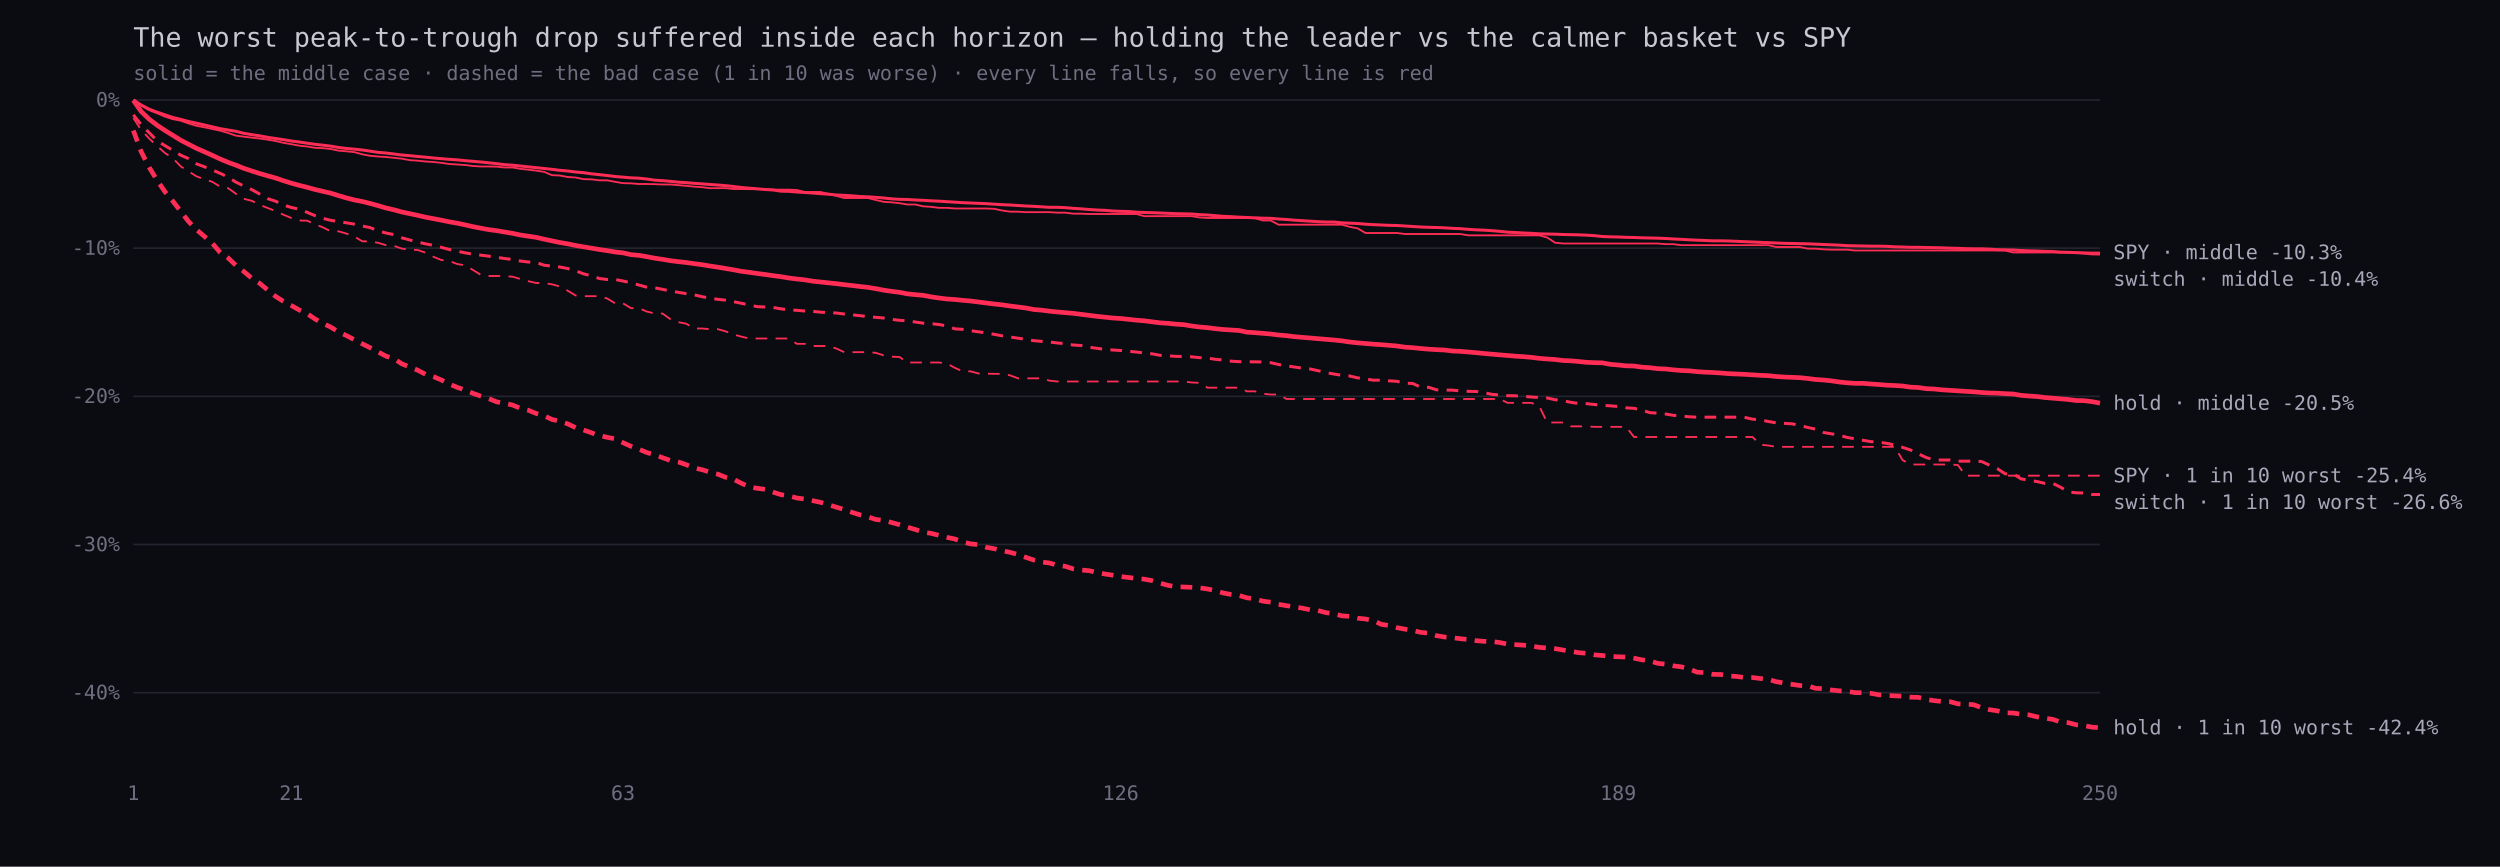
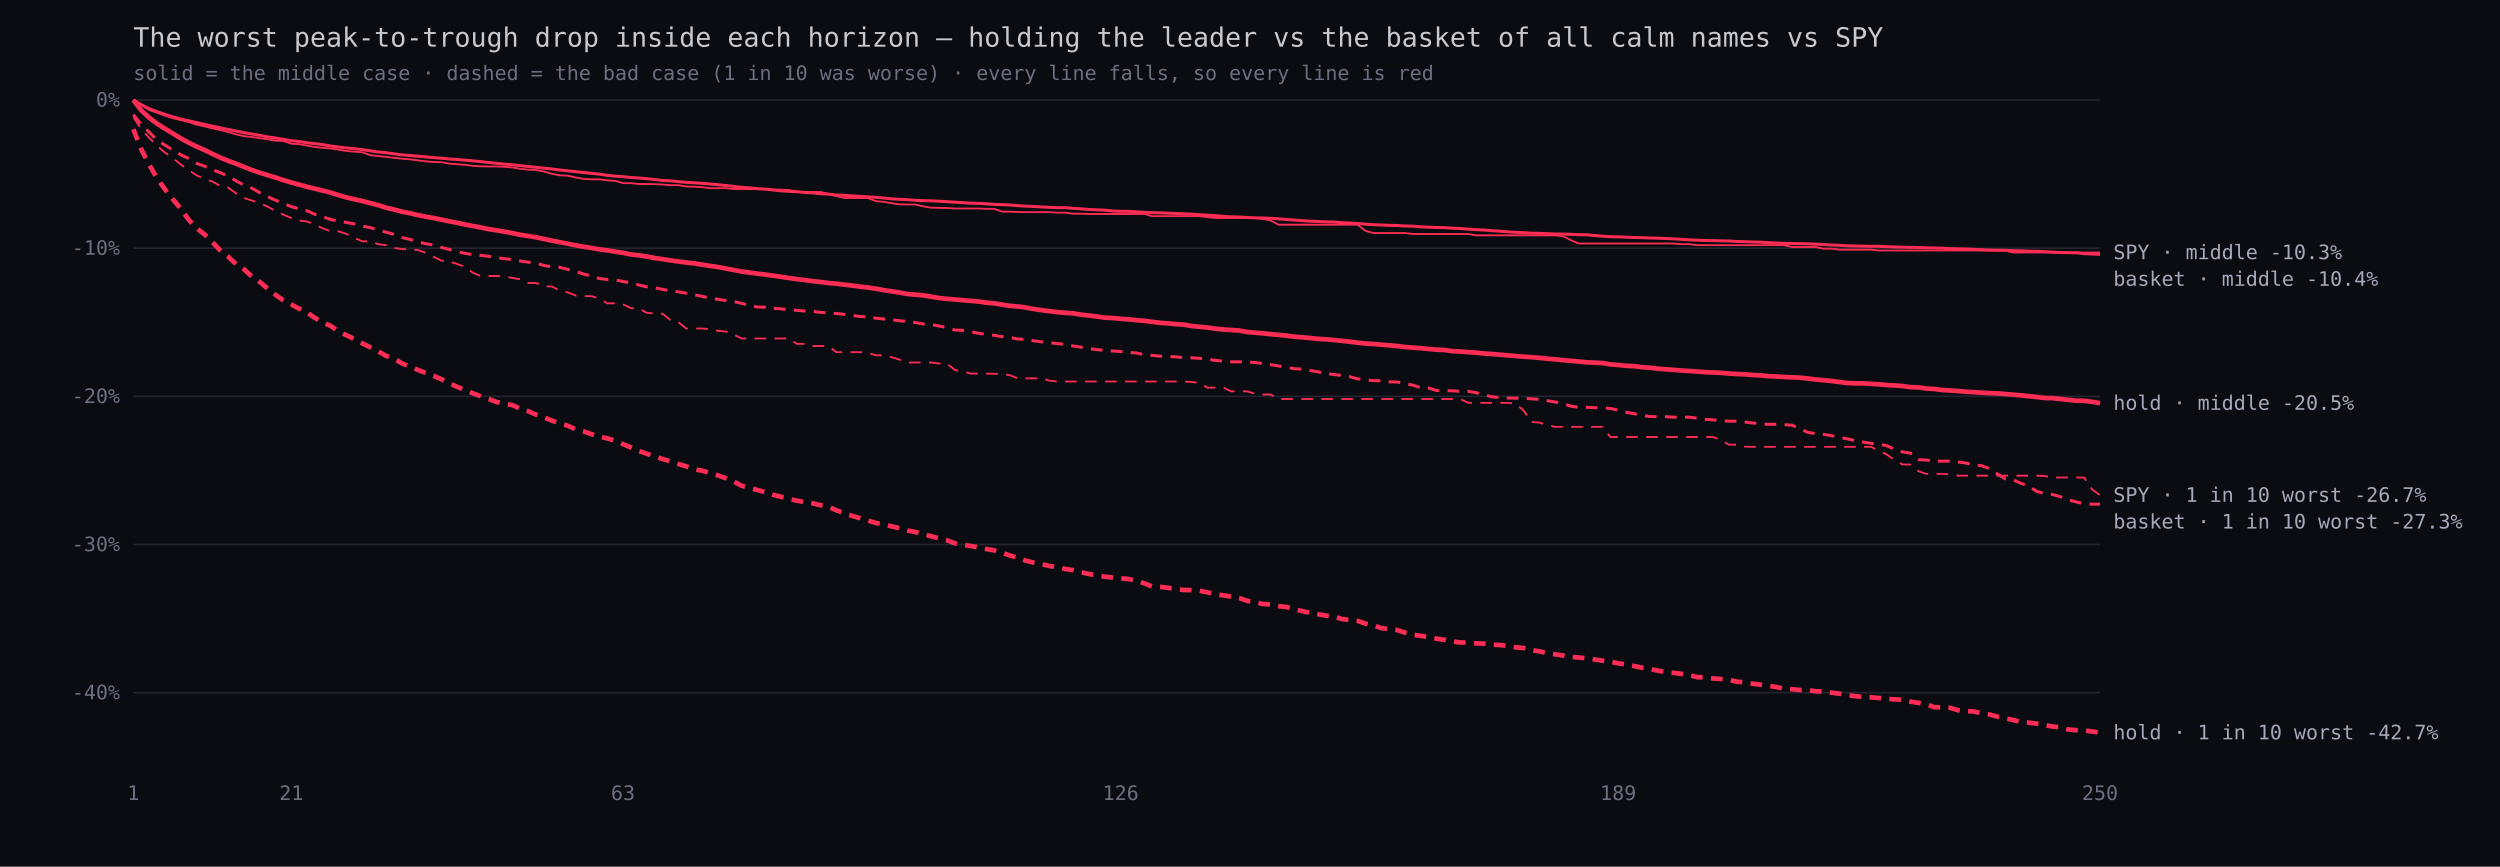
<svg xmlns="http://www.w3.org/2000/svg" viewBox="0 0 1500 520" width="1500" height="520" font-family="ui-monospace,Menlo,Consolas,monospace">
  <rect width="1500" height="520" fill="#0B0B12" />
-   <text x="80.0" y="28.0" fill="#C8C8D2" font-size="16" text-anchor="start">The worst peak-to-trough drop suffered inside each horizon — holding the leader vs the calmer basket vs SPY</text>
+   <text x="80.0" y="28.0" fill="#C8C8D2" font-size="16" text-anchor="start">The worst peak-to-trough drop inside each horizon — holding the leader vs the basket of all calm names vs SPY</text>
  <text x="80.0" y="48.0" fill="#6E6E80" font-size="12" text-anchor="start">solid = the middle case · dashed = the bad case (1 in 10 was worse) · every line falls, so every line is red</text>
  <line x1="80.0" y1="60.0" x2="1260.0" y2="60.0" stroke="#24242E" stroke-width="1" />
  <text x="72.0" y="64.0" fill="#6E6E80" font-size="12" text-anchor="end">0%</text>
  <line x1="80.0" y1="148.9" x2="1260.0" y2="148.9" stroke="#24242E" stroke-width="1" />
  <text x="72.0" y="152.9" fill="#6E6E80" font-size="12" text-anchor="end">-10%</text>
  <line x1="80.0" y1="237.8" x2="1260.0" y2="237.8" stroke="#24242E" stroke-width="1" />
  <text x="72.0" y="241.8" fill="#6E6E80" font-size="12" text-anchor="end">-20%</text>
  <line x1="80.0" y1="326.7" x2="1260.0" y2="326.7" stroke="#24242E" stroke-width="1" />
  <text x="72.0" y="330.7" fill="#6E6E80" font-size="12" text-anchor="end">-30%</text>
  <line x1="80.0" y1="415.6" x2="1260.0" y2="415.6" stroke="#24242E" stroke-width="1" />
  <text x="72.0" y="419.6" fill="#6E6E80" font-size="12" text-anchor="end">-40%</text>
  <text x="80.0" y="480.0" fill="#6E6E80" font-size="12" text-anchor="middle">1</text>
  <text x="174.8" y="480.0" fill="#6E6E80" font-size="12" text-anchor="middle">21</text>
  <text x="373.8" y="480.0" fill="#6E6E80" font-size="12" text-anchor="middle">63</text>
  <text x="672.4" y="480.0" fill="#6E6E80" font-size="12" text-anchor="middle">126</text>
  <text x="970.9" y="480.0" fill="#6E6E80" font-size="12" text-anchor="middle">189</text>
  <text x="1260.0" y="480.0" fill="#6E6E80" font-size="12" text-anchor="middle">250</text>
-   <polyline points="80.0,60.2 84.7,66.9 89.5,71.5 94.2,75.1 99.0,78.3 103.7,81.2 108.4,84.1 113.2,86.6 117.9,89.0 122.7,91.1 127.4,93.2 132.1,95.4 136.9,97.4 141.6,99.1 146.3,101.0 151.1,102.6 155.8,104.1 160.6,105.5 165.3,106.8 170.0,108.4 174.8,109.9 179.5,111.2 184.3,112.4 189.0,113.7 193.7,114.8 198.5,115.9 203.2,117.4 208.0,118.8 212.7,120.0 217.4,120.9 222.2,122.1 226.9,123.4 231.6,124.8 236.4,125.9 241.1,127.2 245.9,128.2 250.6,129.2 255.3,130.3 260.1,131.2 264.8,132.1 269.6,133.1 274.3,133.9 279.0,134.9 283.8,136.0 288.5,136.9 293.3,137.8 298.0,138.4 302.7,139.2 307.5,140.0 312.2,141.0 316.9,141.7 321.7,142.4 326.4,143.5 331.2,144.5 335.9,145.5 340.6,146.3 345.4,147.3 350.1,148.1 354.9,148.9 359.6,149.7 364.3,150.4 369.1,151.2 373.8,151.7 378.6,152.8 383.3,153.2 388.0,154.0 392.8,154.9 397.5,155.6 402.2,156.4 407.0,157.0 411.7,157.5 416.5,158.2 421.2,158.8 425.9,159.6 430.7,160.3 435.4,161.1 440.2,161.9 444.9,162.8 449.6,163.4 454.4,164.1 459.1,164.7 463.9,165.4 468.6,166.0 473.3,166.8 478.1,167.4 482.8,167.9 487.6,168.7 492.3,169.2 497.0,169.7 501.8,170.2 506.5,170.8 511.2,171.3 516.0,171.9 520.7,172.4 525.5,173.2 530.2,174.1 534.9,174.8 539.7,175.4 544.4,176.3 549.2,176.8 553.9,177.2 558.6,178.1 563.4,178.8 568.1,179.4 572.9,179.7 577.6,180.2 582.3,180.6 587.1,181.2 591.8,181.8 596.5,182.4 601.3,182.9 606.0,183.6 610.8,184.2 615.5,184.8 620.2,185.7 625.0,186.1 629.7,186.7 634.5,187.2 639.2,187.6 643.9,188.0 648.7,188.6 653.4,189.2 658.2,189.8 662.9,190.3 667.6,190.8 672.4,191.1 677.1,191.6 681.8,192.1 686.6,192.5 691.3,193.1 696.1,193.7 700.8,194.0 705.5,194.5 710.3,194.8 715.0,195.6 719.8,196.2 724.5,196.6 729.2,197.2 734.0,197.7 738.7,198.0 743.5,198.3 748.2,199.3 752.9,199.6 757.7,200.0 762.4,200.4 767.1,201.0 771.9,201.4 776.6,202.0 781.4,202.4 786.1,202.8 790.8,203.2 795.6,203.6 800.3,204.0 805.1,204.5 809.8,205.2 814.5,205.7 819.3,206.1 824.0,206.5 828.8,206.8 833.5,207.2 838.2,207.6 843.0,208.3 847.7,208.6 852.4,209.1 857.2,209.5 861.9,209.8 866.7,210.0 871.4,210.6 876.1,210.8 880.9,211.2 885.6,211.6 890.4,212.1 895.1,212.5 899.8,212.9 904.6,213.3 909.3,213.7 914.1,214.0 918.8,214.4 923.5,215.0 928.3,215.4 933.0,215.7 937.8,216.3 942.5,216.5 947.2,216.9 952.0,217.4 956.7,217.6 961.4,217.7 966.2,218.6 970.9,219.0 975.7,219.5 980.4,219.6 985.1,220.3 989.9,220.6 994.6,221.2 999.4,221.4 1004.1,221.9 1008.8,222.3 1013.6,222.5 1018.3,223.0 1023.1,223.3 1027.8,223.5 1032.5,223.8 1037.3,224.2 1042.0,224.4 1046.7,224.6 1051.5,224.9 1056.2,225.2 1061.0,225.4 1065.7,225.9 1070.4,226.2 1075.2,226.4 1079.9,226.6 1084.7,227.1 1089.4,227.7 1094.1,228.0 1098.9,228.5 1103.6,229.2 1108.4,229.7 1113.1,230.0 1117.8,230.0 1122.6,230.4 1127.3,230.7 1132.0,231.1 1136.8,231.3 1141.5,231.6 1146.3,232.3 1151.0,232.5 1155.7,233.2 1160.5,233.4 1165.2,233.9 1170.0,234.2 1174.7,234.5 1179.4,234.8 1184.2,235.1 1188.9,235.5 1193.7,235.8 1198.4,235.9 1203.1,236.2 1207.9,236.4 1212.6,237.2 1217.3,237.6 1222.1,237.9 1226.8,238.5 1231.6,238.9 1236.3,239.3 1241.0,239.7 1245.8,240.3 1250.5,240.4 1255.3,241.0 1260.0,241.9" fill="none" stroke="#FF2D55" stroke-width="2.8" stroke-linejoin="round" />
-   <polyline points="80.0,60.0 84.7,63.0 89.5,65.5 94.2,67.3 99.0,68.9 103.7,70.5 108.4,71.6 113.2,72.9 117.9,73.9 122.7,75.0 127.4,76.1 132.1,77.2 136.9,78.0 141.6,78.8 146.3,80.0 151.1,80.8 155.8,81.5 160.6,82.4 165.3,83.1 170.0,83.8 174.8,84.6 179.5,85.2 184.3,85.9 189.0,86.6 193.7,87.1 198.5,87.7 203.2,88.5 208.0,89.1 212.7,89.5 217.4,90.0 222.2,90.7 226.9,91.4 231.6,91.8 236.4,92.4 241.1,93.0 245.9,93.4 250.6,93.9 255.3,94.3 260.1,94.8 264.8,95.2 269.6,95.6 274.3,95.9 279.0,96.4 283.8,96.8 288.5,97.2 293.3,97.7 298.0,98.2 302.7,98.8 307.5,99.1 312.2,99.6 316.9,100.1 321.7,100.6 326.4,101.1 331.2,101.6 335.9,102.2 340.6,102.6 345.4,103.2 350.1,103.6 354.9,104.3 359.6,104.8 364.3,105.3 369.1,105.9 373.8,106.3 378.6,106.7 383.3,106.9 388.0,107.4 392.8,108.1 397.5,108.4 402.2,108.8 407.0,109.3 411.7,109.6 416.5,110.0 421.2,110.3 425.9,110.7 430.7,111.0 435.4,111.4 440.2,111.9 444.9,112.5 449.6,112.9 454.4,113.3 459.1,113.7 463.9,114.0 468.6,114.7 473.3,114.8 478.1,115.2 482.8,115.5 487.6,115.8 492.3,116.2 497.0,116.5 501.8,117.0 506.5,117.2 511.2,117.5 516.0,117.9 520.7,118.1 525.5,118.4 530.2,118.8 534.9,119.3 539.7,119.6 544.4,119.7 549.2,120.0 553.9,120.2 558.6,120.5 563.4,120.7 568.1,121.0 572.9,121.3 577.6,121.6 582.3,121.8 587.1,122.0 591.8,122.2 596.5,122.5 601.3,122.8 606.0,123.0 610.8,123.3 615.5,123.6 620.2,123.8 625.0,124.1 629.7,124.4 634.5,124.4 639.2,124.6 643.9,125.0 648.7,125.3 653.4,125.7 658.2,126.0 662.9,126.2 667.6,126.6 672.4,126.8 677.1,126.9 681.8,127.3 686.6,127.5 691.3,127.6 696.1,127.8 700.8,128.0 705.5,128.2 710.3,128.3 715.0,128.4 719.8,128.8 724.5,129.0 729.2,129.4 734.0,129.8 738.7,130.0 743.5,130.3 748.2,130.5 752.9,130.7 757.7,130.9 762.4,131.0 767.1,131.4 771.9,131.7 776.6,132.1 781.4,132.4 786.1,132.7 790.8,133.0 795.6,133.2 800.3,133.2 805.1,133.7 809.8,133.9 814.5,134.1 819.3,134.5 824.0,134.8 828.8,135.0 833.5,135.2 838.2,135.3 843.0,135.6 847.7,135.9 852.4,136.2 857.2,136.4 861.9,136.5 866.7,136.7 871.4,137.0 876.1,137.2 880.9,137.6 885.6,137.9 890.4,138.1 895.1,138.4 899.8,138.8 904.6,139.3 909.3,139.5 914.1,139.8 918.8,140.0 923.5,140.3 928.3,140.4 933.0,140.5 937.8,140.7 942.5,140.8 947.2,140.9 952.0,141.1 956.7,141.4 961.4,141.9 966.2,142.1 970.9,142.2 975.7,142.4 980.4,142.5 985.1,142.7 989.9,142.8 994.6,142.9 999.4,143.1 1004.1,143.4 1008.8,143.6 1013.6,143.9 1018.3,144.1 1023.1,144.3 1027.8,144.5 1032.5,144.5 1037.3,144.6 1042.0,144.8 1046.7,145.0 1051.5,145.2 1056.2,145.4 1061.0,145.6 1065.7,145.8 1070.4,146.0 1075.2,146.1 1079.9,146.2 1084.7,146.3 1089.4,146.5 1094.1,146.7 1098.9,146.9 1103.6,147.1 1108.4,147.4 1113.1,147.5 1117.8,147.6 1122.6,147.7 1127.3,147.7 1132.0,147.8 1136.8,148.1 1141.5,148.2 1146.3,148.4 1151.0,148.4 1155.7,148.5 1160.5,148.6 1165.2,148.7 1170.0,148.9 1174.7,149.0 1179.4,149.2 1184.2,149.3 1188.9,149.3 1193.7,149.5 1198.4,149.8 1203.1,149.9 1207.9,150.0 1212.6,150.3 1217.3,150.5 1222.1,150.6 1226.8,150.8 1231.6,150.9 1236.3,151.3 1241.0,151.4 1245.8,151.6 1250.5,151.9 1255.3,152.3 1260.0,152.4" fill="none" stroke="#FF2D55" stroke-width="1.8" stroke-linejoin="round" />
-   <polyline points="80.0,60.0 84.7,63.3 89.5,66.1 94.2,67.9 99.0,70.0 103.7,71.5 108.4,72.4 113.2,74.1 117.9,75.5 122.7,76.4 127.4,77.4 132.1,78.4 136.9,79.8 141.6,81.4 146.3,82.0 151.1,82.6 155.8,83.1 160.6,83.8 165.3,84.6 170.0,85.7 174.8,86.5 179.5,87.4 184.3,87.9 189.0,88.7 193.7,88.9 198.5,89.4 203.2,90.4 208.0,90.8 212.7,91.3 217.4,92.6 222.2,93.5 226.9,93.9 231.6,94.2 236.4,94.7 241.1,95.2 245.9,96.1 250.6,96.4 255.3,96.9 260.1,97.2 264.8,97.7 269.6,98.4 274.3,98.7 279.0,99.0 283.8,99.6 288.5,99.9 293.3,99.9 298.0,100.0 302.7,100.5 307.5,100.5 312.2,101.3 316.9,101.8 321.7,102.4 326.4,103.1 331.2,105.1 335.9,105.3 340.6,106.2 345.4,106.5 350.1,107.5 354.9,107.6 359.6,108.2 364.3,108.2 369.1,109.1 373.8,109.9 378.6,110.0 383.3,110.4 388.0,110.4 392.8,110.5 397.5,110.7 402.2,110.7 407.0,111.1 411.7,111.5 416.5,112.0 421.2,112.3 425.9,112.9 430.7,112.9 435.4,112.9 440.2,113.4 444.9,113.4 449.6,113.5 454.4,113.5 459.1,113.5 463.9,113.8 468.6,113.8 473.3,113.8 478.1,114.0 482.8,115.2 487.6,115.2 492.3,115.2 497.0,116.3 501.8,117.5 506.5,118.8 511.2,118.8 516.0,118.8 520.7,118.8 525.5,120.0 530.2,121.1 534.9,121.4 539.7,121.9 544.4,122.7 549.2,122.7 553.9,123.8 558.6,124.1 563.4,124.7 568.1,124.7 572.9,125.1 577.6,125.1 582.3,125.1 587.1,125.1 591.8,125.1 596.5,125.3 601.3,126.3 606.0,127.0 610.8,127.0 615.5,127.3 620.2,127.3 625.0,127.3 629.7,127.3 634.5,127.6 639.2,127.6 643.9,128.2 648.7,128.2 653.4,128.4 658.2,128.4 662.9,128.4 667.6,128.4 672.4,128.4 677.1,128.4 681.8,128.4 686.6,129.7 691.3,129.7 696.1,129.7 700.8,129.7 705.5,129.7 710.3,129.7 715.0,129.7 719.8,130.5 724.5,130.8 729.2,130.8 734.0,130.8 738.7,130.8 743.5,130.8 748.2,130.8 752.9,130.8 757.7,132.3 762.4,132.3 767.1,134.8 771.9,134.8 776.6,134.8 781.4,134.8 786.1,134.8 790.8,134.8 795.6,134.8 800.3,134.8 805.1,134.8 809.8,136.1 814.5,137.0 819.3,139.8 824.0,139.8 828.8,139.8 833.5,139.8 838.2,139.8 843.0,140.4 847.7,140.4 852.4,140.4 857.2,140.4 861.9,140.4 866.7,140.4 871.4,140.4 876.1,140.4 880.9,141.2 885.6,141.2 890.4,141.2 895.1,141.2 899.8,141.2 904.6,141.2 909.3,141.2 914.1,141.2 918.8,141.2 923.5,141.2 928.3,142.5 933.0,145.6 937.8,146.1 942.5,146.1 947.2,146.1 952.0,146.1 956.7,146.1 961.4,146.1 966.2,146.1 970.9,146.1 975.7,146.1 980.4,146.1 985.1,146.1 989.9,146.1 994.6,146.1 999.4,146.5 1004.1,146.5 1008.8,147.1 1013.6,147.1 1018.3,147.1 1023.1,147.1 1027.8,147.1 1032.5,147.1 1037.3,147.1 1042.0,147.1 1046.7,147.1 1051.5,147.1 1056.2,147.1 1061.0,147.1 1065.7,148.2 1070.4,148.2 1075.2,148.2 1079.9,148.2 1084.7,149.2 1089.4,149.2 1094.1,149.6 1098.9,149.8 1103.6,149.8 1108.4,149.8 1113.1,150.3 1117.8,150.3 1122.6,150.3 1127.3,150.3 1132.0,150.3 1136.8,150.3 1141.5,150.3 1146.3,150.3 1151.0,150.3 1155.7,150.3 1160.5,150.3 1165.2,150.3 1170.0,150.3 1174.7,150.3 1179.4,150.3 1184.2,150.3 1188.9,150.3 1193.7,150.3 1198.4,150.3 1203.1,150.3 1207.9,151.5 1212.6,151.5 1217.3,151.5 1222.1,151.5 1226.8,151.5 1231.6,151.5 1236.3,151.5 1241.0,151.5 1245.8,151.5 1250.5,151.5 1255.3,151.5 1260.0,151.5" fill="none" stroke="#FF2D55" stroke-width="1.1" stroke-linejoin="round" />
-   <polyline points="80.0,78.3 84.7,91.0 89.5,100.4 94.2,108.1 99.0,115.1 103.7,120.7 108.4,126.8 113.2,133.0 117.9,137.8 122.7,141.9 127.4,146.0 132.1,151.5 136.9,154.8 141.6,159.3 146.3,162.9 151.1,167.0 155.8,170.0 160.6,174.0 165.3,177.8 170.0,180.8 174.8,183.3 179.5,186.0 184.3,188.2 189.0,191.4 193.7,194.0 198.5,196.3 203.2,199.2 208.0,201.4 212.7,203.9 217.4,206.3 222.2,208.7 226.9,211.2 231.6,213.7 236.4,215.2 241.1,218.3 245.9,220.3 250.6,222.1 255.3,224.6 260.1,226.0 264.8,228.0 269.6,230.4 274.3,232.4 279.0,234.0 283.8,236.0 288.5,237.7 293.3,239.2 298.0,241.1 302.7,242.0 307.5,243.0 312.2,245.0 316.9,246.1 321.7,248.1 326.4,249.4 331.2,251.7 335.9,252.7 340.6,254.3 345.4,256.6 350.1,258.0 354.9,259.7 359.6,261.3 364.3,262.4 369.1,263.3 373.8,265.6 378.6,267.8 383.3,269.5 388.0,271.5 392.8,272.9 397.5,274.6 402.2,276.3 407.0,277.2 411.7,278.8 416.5,280.8 421.2,281.8 425.9,283.3 430.7,284.5 435.4,286.4 440.2,287.6 444.9,290.0 449.6,292.1 454.4,293.0 459.1,293.6 463.9,295.3 468.6,296.8 473.3,297.5 478.1,298.8 482.8,299.4 487.6,300.4 492.3,301.4 497.0,302.8 501.8,304.3 506.5,305.7 511.2,307.4 516.0,308.9 520.7,310.1 525.5,311.7 530.2,312.2 534.9,313.5 539.7,314.8 544.4,316.3 549.2,317.7 553.9,319.3 558.6,320.0 563.4,321.2 568.1,322.4 572.9,323.4 577.6,325.2 582.3,326.3 587.1,326.8 591.8,328.4 596.5,329.2 601.3,330.4 606.0,331.4 610.8,332.7 615.5,334.4 620.2,336.0 625.0,337.2 629.7,337.8 634.5,339.2 639.2,339.8 643.9,341.3 648.7,342.0 653.4,342.4 658.2,343.5 662.9,344.4 667.6,345.1 672.4,345.9 677.1,346.5 681.8,347.0 686.6,347.5 691.3,348.4 696.1,349.9 700.8,351.2 705.5,352.0 710.3,352.2 715.0,352.4 719.8,352.7 724.5,353.4 729.2,354.3 734.0,355.8 738.7,356.7 743.5,357.3 748.2,358.7 752.9,359.3 757.7,360.7 762.4,361.3 767.1,362.6 771.9,363.4 776.6,364.1 781.4,364.9 786.1,365.9 790.8,366.3 795.6,367.6 800.3,368.2 805.1,369.5 809.8,369.8 814.5,370.9 819.3,371.4 824.0,372.4 828.8,374.6 833.5,375.3 838.2,376.6 843.0,377.5 847.7,378.3 852.4,379.4 857.2,379.9 861.9,381.4 866.7,382.2 871.4,382.6 876.1,383.2 880.9,383.7 885.6,384.4 890.4,384.8 895.1,384.9 899.8,385.5 904.6,386.5 909.3,386.8 914.1,387.1 918.8,387.6 923.5,388.4 928.3,388.8 933.0,389.2 937.8,390.0 942.5,390.8 947.2,391.6 952.0,392.0 956.7,392.9 961.4,393.3 966.2,393.8 970.9,394.1 975.7,394.2 980.4,394.9 985.1,395.9 989.9,396.5 994.6,398.0 999.4,398.5 1004.1,399.5 1008.8,400.1 1013.6,401.4 1018.3,403.3 1023.1,403.6 1027.8,404.6 1032.5,404.7 1037.3,405.5 1042.0,405.9 1046.7,406.5 1051.5,406.5 1056.2,407.1 1061.0,407.6 1065.7,409.0 1070.4,409.8 1075.2,410.6 1079.9,411.3 1084.7,411.5 1089.4,413.0 1094.1,413.2 1098.9,414.0 1103.6,414.5 1108.4,414.8 1113.1,415.6 1117.8,415.6 1122.6,416.0 1127.3,416.9 1132.0,417.2 1136.8,417.5 1141.5,417.7 1146.3,418.3 1151.0,418.4 1155.7,419.6 1160.5,420.4 1165.2,420.9 1170.0,421.0 1174.7,422.3 1179.4,422.5 1184.2,422.8 1188.9,424.6 1193.7,425.8 1198.4,426.5 1203.1,427.7 1207.9,427.8 1212.6,428.5 1217.3,428.9 1222.1,430.1 1226.8,430.9 1231.6,431.6 1236.3,433.2 1241.0,433.6 1245.8,434.9 1250.5,435.4 1255.3,436.3 1260.0,436.6" fill="none" stroke="#FF2D55" stroke-width="2.8" stroke-linejoin="round" stroke-dasharray="7 5" />
-   <polyline points="80.0,68.9 84.7,74.8 89.5,79.6 94.2,84.4 99.0,87.4 103.7,90.2 108.4,93.1 113.2,95.2 117.9,98.3 122.7,100.1 127.4,102.0 132.1,104.0 136.9,106.3 141.6,109.3 146.3,111.6 151.1,113.8 155.8,116.4 160.6,119.2 165.3,120.7 170.0,123.0 174.8,124.5 179.5,125.5 184.3,127.4 189.0,129.4 193.7,131.0 198.5,132.2 203.2,133.0 208.0,133.7 212.7,134.5 217.4,135.6 222.2,136.6 226.9,138.5 231.6,139.8 236.4,140.8 241.1,142.7 245.9,144.0 250.6,145.2 255.3,146.3 260.1,147.2 264.8,148.4 269.6,149.7 274.3,150.7 279.0,151.7 283.8,152.5 288.5,153.1 293.3,153.7 298.0,154.4 302.7,155.1 307.5,155.7 312.2,156.6 316.9,157.2 321.7,157.5 326.4,159.1 331.2,159.7 335.9,160.2 340.6,161.1 345.4,162.5 350.1,164.3 354.9,165.5 359.6,167.1 364.3,167.7 369.1,167.7 373.8,168.6 378.6,169.7 383.3,171.0 388.0,172.3 392.8,172.7 397.5,173.6 402.2,174.6 407.0,175.4 411.7,176.2 416.5,176.9 421.2,178.0 425.9,178.9 430.7,179.6 435.4,180.1 440.2,181.0 444.9,182.0 449.6,183.0 454.4,184.0 459.1,184.2 463.9,184.5 468.6,185.3 473.3,185.9 478.1,186.2 482.8,186.6 487.6,186.8 492.3,187.3 497.0,187.6 501.8,187.8 506.5,188.4 511.2,188.9 516.0,189.4 520.7,190.0 525.5,190.4 530.2,190.8 534.9,191.6 539.7,192.2 544.4,192.5 549.2,193.2 553.9,193.9 558.6,194.2 563.4,194.7 568.1,195.6 572.9,197.3 577.6,197.6 582.3,198.4 587.1,199.1 591.8,199.7 596.5,200.6 601.3,201.5 606.0,202.2 610.8,202.9 615.5,203.6 620.2,204.4 625.0,204.8 629.7,205.2 634.5,205.8 639.2,206.2 643.9,207.0 648.7,207.3 653.4,208.3 658.2,209.0 662.9,209.6 667.6,210.0 672.4,210.3 677.1,210.8 681.8,211.2 686.6,211.8 691.3,212.3 696.1,213.2 700.8,213.5 705.5,213.8 710.3,213.9 715.0,214.1 719.8,214.6 724.5,214.8 729.2,215.6 734.0,216.0 738.7,216.7 743.5,217.0 748.2,217.1 752.9,217.1 757.7,217.2 762.4,217.6 767.1,218.7 771.9,219.5 776.6,220.2 781.4,220.9 786.1,221.4 790.8,222.4 795.6,223.6 800.3,224.4 805.1,225.2 809.8,225.6 814.5,226.7 819.3,227.4 824.0,228.1 828.8,228.1 833.5,228.5 838.2,228.8 843.0,229.9 847.7,230.1 852.4,232.3 857.2,232.4 861.9,233.9 866.7,234.0 871.4,234.1 876.1,234.5 880.9,234.8 885.6,234.9 890.4,235.6 895.1,236.6 899.8,237.0 904.6,237.4 909.3,237.5 914.1,237.8 918.8,238.2 923.5,238.5 928.3,238.8 933.0,239.8 937.8,240.4 942.5,241.4 947.2,242.1 952.0,242.2 956.7,242.7 961.4,243.2 966.2,243.5 970.9,243.9 975.7,244.7 980.4,245.0 985.1,246.0 989.9,247.6 994.6,247.9 999.4,248.4 1004.1,249.2 1008.8,249.6 1013.6,250.1 1018.3,250.3 1023.1,250.3 1027.8,250.3 1032.5,250.3 1037.3,250.3 1042.0,250.3 1046.7,250.4 1051.5,251.5 1056.2,251.9 1061.0,252.9 1065.7,253.7 1070.4,254.0 1075.2,254.3 1079.9,255.2 1084.7,256.5 1089.4,257.5 1094.1,259.5 1098.9,260.3 1103.6,261.1 1108.4,262.5 1113.1,263.3 1117.8,264.2 1122.6,265.0 1127.3,265.3 1132.0,266.0 1136.8,267.0 1141.5,268.4 1146.3,270.0 1151.0,272.3 1155.7,274.5 1160.5,276.0 1165.2,276.0 1170.0,276.0 1174.7,276.7 1179.4,276.7 1184.2,276.7 1188.9,276.9 1193.7,279.1 1198.4,281.2 1203.1,284.3 1207.9,284.3 1212.6,287.3 1217.3,288.1 1222.1,288.9 1226.8,290.0 1231.6,290.0 1236.3,292.3 1241.0,295.1 1245.8,295.7 1250.5,295.8 1255.3,296.7 1260.0,296.7" fill="none" stroke="#FF2D55" stroke-width="1.8" stroke-linejoin="round" stroke-dasharray="7 5" />
-   <polyline points="80.0,70.8 84.7,78.0 89.5,83.1 94.2,87.6 99.0,91.8 103.7,94.9 108.4,99.8 113.2,102.9 117.9,105.8 122.7,107.6 127.4,109.1 132.1,112.0 136.9,112.9 141.6,116.3 146.3,119.3 151.1,120.5 155.8,122.9 160.6,124.8 165.3,126.6 170.0,128.8 174.8,130.8 179.5,132.3 184.3,132.4 189.0,134.6 193.7,136.4 198.5,138.8 203.2,138.8 208.0,140.2 212.7,142.0 217.4,144.8 222.2,144.8 226.9,145.7 231.6,147.1 236.4,147.5 241.1,149.2 245.9,149.8 250.6,150.0 255.3,151.6 260.1,154.1 264.8,156.0 269.6,156.6 274.3,158.4 279.0,159.2 283.8,162.0 288.5,164.9 293.3,165.6 298.0,165.6 302.7,165.7 307.5,166.0 312.2,167.4 316.9,168.7 321.7,169.8 326.4,169.8 331.2,170.6 335.9,171.9 340.6,174.4 345.4,177.3 350.1,177.7 354.9,177.7 359.6,177.7 364.3,179.1 369.1,182.0 373.8,182.0 378.6,184.9 383.3,184.9 388.0,186.9 392.8,188.1 397.5,188.1 402.2,191.5 407.0,193.3 411.7,194.2 416.5,197.1 421.2,197.1 425.9,197.5 430.7,197.5 435.4,198.8 440.2,200.7 444.9,202.0 449.6,203.1 454.4,203.1 459.1,203.1 463.9,203.1 468.6,203.1 473.3,203.1 478.1,206.3 482.8,206.3 487.6,207.6 492.3,207.6 497.0,207.6 501.8,209.1 506.5,211.3 511.2,211.3 516.0,211.3 520.7,211.3 525.5,211.7 530.2,213.2 534.9,214.0 539.7,214.2 544.4,217.5 549.2,217.5 553.9,217.5 558.6,217.5 563.4,217.5 568.1,218.1 572.9,220.7 577.6,222.8 582.3,222.8 587.1,224.1 591.8,224.2 596.5,224.3 601.3,224.3 606.0,225.2 610.8,227.0 615.5,227.0 620.2,227.0 625.0,227.0 629.7,228.4 634.5,228.9 639.2,228.9 643.9,228.9 648.7,228.9 653.4,228.9 658.2,228.9 662.9,228.9 667.6,228.9 672.4,228.9 677.1,228.9 681.8,228.9 686.6,228.9 691.3,228.9 696.1,228.9 700.8,228.9 705.5,228.9 710.3,228.9 715.0,229.5 719.8,229.7 724.5,232.6 729.2,232.6 734.0,232.6 738.7,232.6 743.5,232.6 748.2,234.8 752.9,234.8 757.7,236.2 762.4,236.7 767.1,236.7 771.9,239.4 776.6,239.4 781.4,239.4 786.1,239.4 790.8,239.4 795.6,239.4 800.3,239.4 805.1,239.4 809.8,239.4 814.5,239.4 819.3,239.4 824.0,239.4 828.8,239.4 833.5,239.4 838.2,239.4 843.0,239.4 847.7,239.4 852.4,239.4 857.2,239.4 861.9,239.4 866.7,239.4 871.4,239.4 876.1,239.4 880.9,239.4 885.6,239.4 890.4,239.4 895.1,239.4 899.8,239.4 904.6,241.7 909.3,241.7 914.1,241.7 918.8,241.7 923.5,243.6 928.3,253.5 933.0,253.5 937.8,253.5 942.5,255.8 947.2,255.8 952.0,255.9 956.7,256.1 961.4,256.1 966.2,256.1 970.9,256.1 975.7,256.1 980.4,262.2 985.1,262.2 989.9,262.2 994.6,262.2 999.4,262.2 1004.1,262.2 1008.8,262.2 1013.6,262.2 1018.3,262.2 1023.1,262.2 1027.8,262.2 1032.5,262.2 1037.3,262.2 1042.0,262.2 1046.7,262.2 1051.5,262.2 1056.2,266.8 1061.0,267.3 1065.7,268.1 1070.4,268.1 1075.2,268.1 1079.9,268.1 1084.7,268.1 1089.4,268.1 1094.1,268.1 1098.9,268.1 1103.6,268.1 1108.4,268.1 1113.1,268.1 1117.8,268.1 1122.6,268.1 1127.3,268.1 1132.0,268.1 1136.8,268.1 1141.5,276.0 1146.3,278.7 1151.0,278.7 1155.7,278.7 1160.5,278.7 1165.2,278.7 1170.0,278.7 1174.7,279.0 1179.4,285.4 1184.2,285.4 1188.9,285.4 1193.7,285.4 1198.4,285.4 1203.1,285.4 1207.9,285.4 1212.6,285.4 1217.3,285.4 1222.1,285.4 1226.8,285.4 1231.6,285.4 1236.3,285.4 1241.0,285.4 1245.8,285.4 1250.5,285.4 1255.3,285.4 1260.0,285.4" fill="none" stroke="#FF2D55" stroke-width="1.1" stroke-linejoin="round" stroke-dasharray="7 5" />
+   <polyline points="80.0,60.0 84.7,66.2 89.5,70.6 94.2,74.2 99.0,77.2 103.7,80.1 108.4,83.0 113.2,85.6 117.9,87.9 122.7,90.0 127.4,92.3 132.1,94.5 136.9,96.5 141.6,98.2 146.3,100.1 151.1,102.0 155.8,103.6 160.6,105.1 165.3,106.5 170.0,108.1 174.8,109.5 179.5,110.8 184.3,112.1 189.0,113.2 193.7,114.4 198.5,115.6 203.2,117.1 208.0,118.5 212.7,119.6 217.4,120.6 222.2,121.9 226.9,123.1 231.6,124.6 236.4,125.7 241.1,127.0 245.9,127.9 250.6,129.0 255.3,130.0 260.1,130.8 264.8,131.8 269.6,132.8 274.3,133.7 279.0,134.7 283.8,135.6 288.5,136.5 293.3,137.5 298.0,138.2 302.7,139.0 307.5,139.9 312.2,140.9 316.9,141.6 321.7,142.4 326.4,143.4 331.2,144.4 335.9,145.3 340.6,146.2 345.4,147.2 350.1,148.0 354.9,148.8 359.6,149.6 364.3,150.2 369.1,151.0 373.8,151.7 378.6,152.7 383.3,153.2 388.0,153.9 392.8,154.8 397.5,155.5 402.2,156.2 407.0,156.9 411.7,157.5 416.5,158.0 421.2,158.8 425.9,159.5 430.7,160.2 435.4,161.1 440.2,162.0 444.9,162.9 449.6,163.5 454.4,164.2 459.1,164.7 463.9,165.4 468.6,166.1 473.3,166.8 478.1,167.5 482.8,168.0 487.6,168.7 492.3,169.2 497.0,169.8 501.8,170.2 506.5,170.8 511.2,171.3 516.0,172.0 520.7,172.5 525.5,173.2 530.2,174.1 534.9,174.8 539.7,175.5 544.4,176.4 549.2,176.8 553.9,177.2 558.6,178.0 563.4,178.8 568.1,179.3 572.9,179.7 577.6,180.1 582.3,180.5 587.1,180.9 591.8,181.6 596.5,182.0 601.3,182.8 606.0,183.5 610.8,183.9 615.5,184.5 620.2,185.4 625.0,186.1 629.7,186.7 634.5,187.3 639.2,187.7 643.9,188.0 648.7,188.8 653.4,189.3 658.2,189.9 662.9,190.6 667.6,190.8 672.4,191.3 677.1,191.6 681.8,192.1 686.6,192.5 691.3,193.1 696.1,193.7 700.8,194.0 705.5,194.5 710.3,194.8 715.0,195.6 719.8,196.1 724.5,196.5 729.2,197.2 734.0,197.7 738.7,198.0 743.5,198.3 748.2,199.2 752.9,199.6 757.7,200.0 762.4,200.5 767.1,200.9 771.9,201.4 776.6,202.0 781.4,202.4 786.1,202.8 790.8,203.3 795.6,203.6 800.3,204.0 805.1,204.5 809.8,205.0 814.5,205.6 819.3,206.1 824.0,206.4 828.8,206.8 833.5,207.2 838.2,207.6 843.0,208.2 847.7,208.6 852.4,208.9 857.2,209.4 861.9,209.8 866.7,210.0 871.4,210.7 876.1,210.9 880.9,211.3 885.6,211.6 890.4,212.1 895.1,212.4 899.8,212.8 904.6,213.2 909.3,213.6 914.1,214.0 918.8,214.3 923.5,214.7 928.3,215.2 933.0,215.6 937.8,216.1 942.5,216.5 947.2,216.9 952.0,217.4 956.7,217.6 961.4,217.8 966.2,218.6 970.9,219.0 975.7,219.5 980.4,219.7 985.1,220.3 989.9,220.6 994.6,221.2 999.4,221.6 1004.1,221.9 1008.8,222.3 1013.6,222.6 1018.3,222.9 1023.1,223.3 1027.8,223.5 1032.5,223.7 1037.3,224.1 1042.0,224.4 1046.7,224.6 1051.5,225.0 1056.2,225.2 1061.0,225.7 1065.7,225.9 1070.4,226.2 1075.2,226.4 1079.9,226.6 1084.7,227.1 1089.4,227.7 1094.1,228.1 1098.9,228.6 1103.6,229.2 1108.4,229.8 1113.1,230.0 1117.8,230.0 1122.6,230.3 1127.3,230.6 1132.0,231.0 1136.8,231.3 1141.5,231.6 1146.3,232.3 1151.0,232.4 1155.7,233.1 1160.5,233.4 1165.2,234.0 1170.0,234.3 1174.7,234.6 1179.4,235.0 1184.2,235.3 1188.9,235.6 1193.7,235.9 1198.4,236.0 1203.1,236.4 1207.9,236.8 1212.6,237.2 1217.3,237.7 1222.1,238.2 1226.8,238.8 1231.6,238.9 1236.3,239.4 1241.0,239.9 1245.8,240.4 1250.5,240.5 1255.3,241.1 1260.0,241.9" fill="none" stroke="#FF2D55" stroke-width="2.8" stroke-linejoin="round" />
+   <polyline points="80.0,60.0 84.7,62.8 89.5,65.2 94.2,67.0 99.0,68.6 103.7,70.1 108.4,71.4 113.2,72.5 117.9,73.5 122.7,74.6 127.4,75.7 132.1,76.7 136.9,77.7 141.6,78.6 146.3,79.6 151.1,80.4 155.8,81.2 160.6,82.1 165.3,82.8 170.0,83.6 174.8,84.4 179.5,84.9 184.3,85.7 189.0,86.2 193.7,86.8 198.5,87.6 203.2,88.2 208.0,88.8 212.7,89.2 217.4,89.8 222.2,90.5 226.9,91.2 231.6,91.6 236.4,92.3 241.1,92.9 245.9,93.3 250.6,93.7 255.3,94.1 260.1,94.6 264.8,94.9 269.6,95.4 274.3,95.7 279.0,96.1 283.8,96.5 288.5,97.0 293.3,97.5 298.0,98.0 302.7,98.5 307.5,98.9 312.2,99.4 316.9,99.9 321.7,100.4 326.4,100.9 331.2,101.4 335.9,102.0 340.6,102.5 345.4,103.0 350.1,103.5 354.9,104.0 359.6,104.5 364.3,105.2 369.1,105.7 373.8,106.0 378.6,106.5 383.3,106.8 388.0,107.2 392.8,107.7 397.5,108.3 402.2,108.5 407.0,109.0 411.7,109.4 416.5,109.7 421.2,110.0 425.9,110.4 430.7,110.8 435.4,111.3 440.2,111.8 444.9,112.4 449.6,112.7 454.4,113.2 459.1,113.5 463.9,114.0 468.6,114.5 473.3,114.8 478.1,115.0 482.8,115.5 487.6,115.7 492.3,116.2 497.0,116.5 501.8,117.0 506.5,117.2 511.2,117.5 516.0,117.8 520.7,118.1 525.5,118.4 530.2,118.8 534.9,119.3 539.7,119.6 544.4,119.8 549.2,120.2 553.9,120.4 558.6,120.5 563.4,120.7 568.1,121.0 572.9,121.3 577.6,121.6 582.3,121.9 587.1,122.0 591.8,122.3 596.5,122.6 601.3,122.8 606.0,123.0 610.8,123.4 615.5,123.7 620.2,123.9 625.0,124.2 629.7,124.4 634.5,124.6 639.2,124.6 643.9,125.0 648.7,125.3 653.4,125.7 658.2,125.9 662.9,126.1 667.6,126.6 672.4,126.8 677.1,126.8 681.8,127.1 686.6,127.4 691.3,127.6 696.1,127.7 700.8,127.9 705.5,128.1 710.3,128.3 715.0,128.5 719.8,128.8 724.5,129.1 729.2,129.4 734.0,129.8 738.7,130.1 743.5,130.2 748.2,130.5 752.9,130.7 757.7,130.8 762.4,131.0 767.1,131.3 771.9,131.7 776.6,132.0 781.4,132.4 786.1,132.7 790.8,132.9 795.6,133.1 800.3,133.2 805.1,133.6 809.8,133.8 814.5,134.1 819.3,134.5 824.0,134.8 828.8,135.0 833.5,135.2 838.2,135.3 843.0,135.6 847.7,135.7 852.4,136.1 857.2,136.3 861.9,136.5 866.7,136.6 871.4,136.9 876.1,137.1 880.9,137.5 885.6,137.8 890.4,138.0 895.1,138.4 899.8,138.7 904.6,139.1 909.3,139.4 914.1,139.6 918.8,139.9 923.5,140.0 928.3,140.2 933.0,140.4 937.8,140.4 942.5,140.6 947.2,140.8 952.0,140.9 956.7,141.3 961.4,141.7 966.2,142.0 970.9,142.1 975.7,142.3 980.4,142.5 985.1,142.6 989.9,142.8 994.6,142.9 999.4,143.1 1004.1,143.3 1008.8,143.6 1013.6,143.9 1018.3,144.1 1023.1,144.3 1027.8,144.4 1032.5,144.5 1037.3,144.6 1042.0,144.9 1046.7,145.0 1051.5,145.2 1056.2,145.3 1061.0,145.6 1065.7,145.8 1070.4,146.0 1075.2,146.1 1079.9,146.2 1084.7,146.3 1089.4,146.5 1094.1,146.7 1098.9,147.0 1103.6,147.2 1108.4,147.5 1113.1,147.6 1117.8,147.7 1122.6,147.8 1127.3,147.8 1132.0,148.0 1136.8,148.2 1141.5,148.3 1146.3,148.4 1151.0,148.5 1155.7,148.7 1160.5,148.8 1165.2,148.9 1170.0,149.2 1174.7,149.3 1179.4,149.4 1184.2,149.6 1188.9,149.8 1193.7,150.0 1198.4,150.1 1203.1,150.2 1207.9,150.4 1212.6,150.5 1217.3,150.7 1222.1,150.8 1226.8,151.0 1231.6,151.3 1236.3,151.5 1241.0,151.6 1245.8,151.7 1250.5,152.2 1255.3,152.4 1260.0,152.6" fill="none" stroke="#FF2D55" stroke-width="1.8" stroke-linejoin="round" />
+   <polyline points="80.0,60.0 84.7,63.0 89.5,66.0 94.2,67.6 99.0,69.4 103.7,70.9 108.4,72.0 113.2,73.2 117.9,74.8 122.7,75.8 127.4,77.0 132.1,78.0 136.9,79.2 141.6,80.6 146.3,81.7 151.1,82.2 155.8,82.9 160.6,83.6 165.3,84.4 170.0,84.6 174.8,86.2 179.5,86.5 184.3,87.4 189.0,88.2 193.7,88.7 198.5,89.1 203.2,89.8 208.0,90.6 212.7,91.0 217.4,91.4 222.2,93.1 226.9,93.6 231.6,94.1 236.4,94.7 241.1,95.2 245.9,95.6 250.6,96.2 255.3,96.8 260.1,97.2 264.8,97.3 269.6,98.2 274.3,98.5 279.0,98.9 283.8,99.5 288.5,99.8 293.3,99.9 298.0,99.9 302.7,100.1 307.5,100.5 312.2,101.3 316.9,101.8 321.7,102.0 326.4,102.9 331.2,104.3 335.9,105.2 340.6,105.4 345.4,106.5 350.1,107.3 354.9,107.6 359.6,107.6 364.3,108.2 369.1,108.5 373.8,109.9 378.6,109.9 383.3,110.4 388.0,110.4 392.8,110.5 397.5,110.7 402.2,111.1 407.0,111.1 411.7,111.9 416.5,112.0 421.2,112.3 425.9,112.9 430.7,112.9 435.4,112.9 440.2,113.4 444.9,113.4 449.6,113.5 454.4,113.5 459.1,113.5 463.9,113.8 468.6,113.8 473.3,114.0 478.1,115.2 482.8,115.2 487.6,115.2 492.3,115.2 497.0,116.3 501.8,117.6 506.5,118.8 511.2,118.8 516.0,118.8 520.7,118.8 525.5,120.7 530.2,121.1 534.9,121.9 539.7,122.6 544.4,122.7 549.2,122.7 553.9,123.8 558.6,124.6 563.4,124.7 568.1,124.8 572.9,125.1 577.6,125.1 582.3,125.1 587.1,125.1 591.8,125.3 596.5,125.3 601.3,127.0 606.0,127.0 610.8,127.2 615.5,127.3 620.2,127.3 625.0,127.3 629.7,127.3 634.5,127.6 639.2,127.6 643.9,128.2 648.7,128.2 653.4,128.4 658.2,128.4 662.9,128.4 667.6,128.4 672.4,128.4 677.1,128.4 681.8,128.4 686.6,128.4 691.3,129.7 696.1,129.7 700.8,129.7 705.5,129.7 710.3,129.7 715.0,129.7 719.8,129.7 724.5,130.3 729.2,130.8 734.0,130.8 738.7,130.8 743.5,130.8 748.2,130.8 752.9,130.8 757.7,131.3 762.4,132.3 767.1,134.8 771.9,134.8 776.6,134.8 781.4,134.8 786.1,134.8 790.8,134.8 795.6,134.8 800.3,134.8 805.1,134.8 809.8,134.8 814.5,134.8 819.3,138.5 824.0,139.8 828.8,139.8 833.5,139.8 838.2,139.8 843.0,139.8 847.7,140.4 852.4,140.4 857.2,140.4 861.9,140.4 866.7,140.4 871.4,140.4 876.1,140.4 880.9,140.4 885.6,141.2 890.4,141.2 895.1,141.2 899.8,141.2 904.6,141.2 909.3,141.2 914.1,141.2 918.8,141.2 923.5,141.2 928.3,141.2 933.0,141.2 937.8,141.7 942.5,144.1 947.2,146.1 952.0,146.1 956.7,146.1 961.4,146.1 966.2,146.1 970.9,146.1 975.7,146.1 980.4,146.1 985.1,146.1 989.9,146.1 994.6,146.1 999.4,146.1 1004.1,146.1 1008.8,146.5 1013.6,146.5 1018.3,147.1 1023.1,147.1 1027.8,147.1 1032.5,147.1 1037.3,147.1 1042.0,147.1 1046.7,147.1 1051.5,147.1 1056.2,147.1 1061.0,147.1 1065.7,147.1 1070.4,147.1 1075.2,148.2 1079.9,148.2 1084.7,148.2 1089.4,148.2 1094.1,149.2 1098.9,149.2 1103.6,149.8 1108.4,149.8 1113.1,149.8 1117.8,149.8 1122.6,149.8 1127.3,150.3 1132.0,150.3 1136.8,150.3 1141.5,150.3 1146.3,150.3 1151.0,150.3 1155.7,150.3 1160.5,150.3 1165.2,150.3 1170.0,150.3 1174.7,150.3 1179.4,150.3 1184.2,150.3 1188.9,150.3 1193.7,150.3 1198.4,150.3 1203.1,150.3 1207.9,151.5 1212.6,151.5 1217.3,151.5 1222.1,151.5 1226.8,151.5 1231.6,151.5 1236.3,151.5 1241.0,151.5 1245.8,151.5 1250.5,151.5 1255.3,151.5 1260.0,151.5" fill="none" stroke="#FF2D55" stroke-width="1.1" stroke-linejoin="round" />
+   <polyline points="80.0,77.5 84.7,89.5 89.5,98.8 94.2,106.9 99.0,113.6 103.7,119.5 108.4,125.2 113.2,131.8 117.9,136.9 122.7,140.6 127.4,145.2 132.1,150.2 136.9,154.0 141.6,158.5 146.3,161.5 151.1,165.9 155.8,169.1 160.6,173.2 165.3,176.9 170.0,180.2 174.8,182.7 179.5,185.2 184.3,187.6 189.0,190.8 193.7,193.5 198.5,195.6 203.2,198.9 208.0,201.2 212.7,203.5 217.4,206.0 222.2,208.4 226.9,210.8 231.6,213.5 236.4,215.1 241.1,218.0 245.9,220.0 250.6,221.9 255.3,223.7 260.1,225.5 264.8,227.5 269.6,230.0 274.3,232.1 279.0,234.0 283.8,236.0 288.5,237.8 293.3,239.4 298.0,241.2 302.7,242.2 307.5,243.1 312.2,245.3 316.9,246.7 321.7,248.8 326.4,250.4 331.2,252.4 335.9,254.0 340.6,255.4 345.4,257.6 350.1,258.8 354.9,260.5 359.6,262.0 364.3,263.0 369.1,264.4 373.8,266.5 378.6,268.5 383.3,270.6 388.0,272.2 392.8,273.8 397.5,275.4 402.2,276.8 407.0,278.4 411.7,279.8 416.5,281.6 421.2,282.4 425.9,283.7 430.7,285.2 435.4,286.9 440.2,288.9 444.9,291.4 449.6,292.7 454.4,294.0 459.1,295.3 463.9,296.9 468.6,298.1 473.3,299.3 478.1,300.4 482.8,301.2 487.6,302.0 492.3,303.1 497.0,304.0 501.8,306.2 506.5,307.8 511.2,309.5 516.0,310.9 520.7,312.3 525.5,313.8 530.2,314.6 534.9,315.8 539.7,316.9 544.4,318.3 549.2,319.2 553.9,320.6 558.6,321.7 563.4,323.0 568.1,324.1 572.9,326.0 577.6,326.8 582.3,327.6 587.1,328.4 591.8,329.4 596.5,330.2 601.3,331.7 606.0,333.3 610.8,334.7 615.5,336.4 620.2,337.6 625.0,338.5 629.7,339.6 634.5,340.3 639.2,341.4 643.9,342.1 648.7,343.4 653.4,344.4 658.2,345.3 662.9,346.0 667.6,346.5 672.4,347.0 677.1,347.4 681.8,348.4 686.6,350.0 691.3,351.9 696.1,352.1 700.8,352.7 705.5,353.4 710.3,354.0 715.0,354.1 719.8,354.5 724.5,355.4 729.2,356.5 734.0,357.2 738.7,358.0 743.5,358.8 748.2,360.5 752.9,361.3 757.7,362.4 762.4,362.7 767.1,363.7 771.9,364.2 776.6,365.6 781.4,366.7 786.1,367.7 790.8,368.5 795.6,369.4 800.3,369.8 805.1,371.4 809.8,372.0 814.5,372.5 819.3,374.2 824.0,375.2 828.8,376.9 833.5,377.4 838.2,378.0 843.0,379.6 847.7,380.8 852.4,381.5 857.2,382.2 861.9,383.2 866.7,383.9 871.4,384.8 876.1,385.5 880.9,385.5 885.6,386.0 890.4,386.2 895.1,386.8 899.8,387.0 904.6,387.5 909.3,388.4 914.1,388.8 918.8,390.0 923.5,390.8 928.3,391.9 933.0,392.6 937.8,393.3 942.5,394.1 947.2,394.5 952.0,395.0 956.7,395.7 961.4,396.4 966.2,397.0 970.9,398.0 975.7,398.7 980.4,399.6 985.1,400.6 989.9,401.4 994.6,402.4 999.4,403.2 1004.1,403.7 1008.8,404.3 1013.6,405.0 1018.3,406.3 1023.1,406.5 1027.8,407.1 1032.5,407.4 1037.3,407.8 1042.0,409.0 1046.7,409.4 1051.5,410.2 1056.2,410.8 1061.0,411.5 1065.7,412.2 1070.4,413.2 1075.2,413.5 1079.9,414.0 1084.7,414.0 1089.4,414.8 1094.1,414.8 1098.9,415.6 1103.6,416.2 1108.4,417.1 1113.1,417.7 1117.8,418.1 1122.6,418.4 1127.3,418.8 1132.0,419.3 1136.8,419.6 1141.5,419.9 1146.3,421.0 1151.0,421.7 1155.7,422.5 1160.5,424.3 1165.2,424.4 1170.0,424.7 1174.7,426.1 1179.4,426.6 1184.2,426.9 1188.9,427.9 1193.7,428.7 1198.4,430.0 1203.1,431.0 1207.9,432.0 1212.6,433.2 1217.3,433.6 1222.1,434.2 1226.8,435.1 1231.6,435.9 1236.3,436.4 1241.0,437.7 1245.8,438.1 1250.5,438.2 1255.3,438.9 1260.0,439.6" fill="none" stroke="#FF2D55" stroke-width="2.8" stroke-linejoin="round" stroke-dasharray="7 5" />
+   <polyline points="80.0,68.7 84.7,74.6 89.5,79.3 94.2,84.0 99.0,87.1 103.7,90.0 108.4,92.8 113.2,95.1 117.9,98.0 122.7,99.7 127.4,101.8 132.1,103.6 136.9,105.7 141.6,108.5 146.3,111.0 151.1,112.9 155.8,115.6 160.6,118.0 165.3,120.1 170.0,122.1 174.8,124.0 179.5,125.3 184.3,126.5 189.0,128.6 193.7,130.1 198.5,131.7 203.2,132.7 208.0,133.5 212.7,134.4 217.4,135.6 222.2,136.6 226.9,137.9 231.6,139.3 236.4,140.6 241.1,142.5 245.9,143.6 250.6,145.1 255.3,146.2 260.1,147.0 264.8,148.4 269.6,149.7 274.3,151.0 279.0,152.0 283.8,152.8 288.5,153.2 293.3,153.8 298.0,154.7 302.7,155.2 307.5,155.8 312.2,156.6 316.9,157.3 321.7,157.8 326.4,159.3 331.2,160.1 335.9,160.4 340.6,161.6 345.4,162.8 350.1,164.4 354.9,165.6 359.6,167.1 364.3,167.7 369.1,167.9 373.8,168.9 378.6,169.7 383.3,171.0 388.0,172.1 392.8,172.6 397.5,173.6 402.2,174.5 407.0,175.1 411.7,175.9 416.5,176.8 421.2,177.8 425.9,178.8 430.7,179.6 435.4,180.3 440.2,180.9 444.9,182.0 449.6,183.2 454.4,184.2 459.1,184.3 463.9,185.0 468.6,185.3 473.3,185.9 478.1,186.2 482.8,186.6 487.6,186.8 492.3,187.4 497.0,187.8 501.8,188.1 506.5,188.6 511.2,189.2 516.0,189.9 520.7,190.1 525.5,190.9 530.2,191.4 534.9,191.9 539.7,192.4 544.4,193.0 549.2,193.5 553.9,194.4 558.6,194.7 563.4,195.6 568.1,196.5 572.9,198.0 577.6,198.2 582.3,199.0 587.1,200.0 591.8,200.6 596.5,201.2 601.3,202.0 606.0,202.5 610.8,203.4 615.5,203.7 620.2,204.5 625.0,205.1 629.7,205.6 634.5,206.2 639.2,206.6 643.9,207.6 648.7,208.3 653.4,209.1 658.2,209.8 662.9,210.2 667.6,210.6 672.4,210.9 677.1,211.4 681.8,211.8 686.6,212.8 691.3,213.2 696.1,213.7 700.8,213.9 705.5,214.1 710.3,214.6 715.0,214.7 719.8,215.0 724.5,215.6 729.2,216.2 734.0,216.7 738.7,217.1 743.5,217.1 748.2,217.2 752.9,217.5 757.7,218.1 762.4,218.8 767.1,219.6 771.9,220.4 776.6,221.2 781.4,221.5 786.1,222.3 790.8,223.1 795.6,224.1 800.3,224.7 805.1,225.3 809.8,226.0 814.5,227.3 819.3,227.9 824.0,228.4 828.8,228.5 833.5,229.1 838.2,229.2 843.0,230.0 847.7,231.1 852.4,232.6 857.2,232.8 861.9,234.3 866.7,234.4 871.4,234.5 876.1,234.8 880.9,234.8 885.6,235.6 890.4,236.9 895.1,238.1 899.8,238.5 904.6,238.8 909.3,238.9 914.1,239.0 918.8,239.3 923.5,239.6 928.3,240.4 933.0,241.2 937.8,242.2 942.5,243.7 947.2,244.4 952.0,244.4 956.7,244.6 961.4,244.6 966.2,245.1 970.9,246.0 975.7,247.4 980.4,248.2 985.1,249.1 989.9,249.9 994.6,250.0 999.4,250.0 1004.1,250.3 1008.8,250.3 1013.6,250.3 1018.3,250.9 1023.1,251.6 1027.8,251.9 1032.5,252.4 1037.3,252.7 1042.0,252.7 1046.7,253.2 1051.5,253.8 1056.2,254.2 1061.0,254.6 1065.7,254.6 1070.4,254.8 1075.2,255.1 1079.9,257.2 1084.7,259.4 1089.4,260.2 1094.1,260.6 1098.9,261.4 1103.6,262.4 1108.4,263.3 1113.1,264.4 1117.8,265.2 1122.6,266.0 1127.3,266.5 1132.0,267.4 1136.8,269.6 1141.5,271.1 1146.3,271.9 1151.0,275.8 1155.7,276.0 1160.5,276.7 1165.2,276.7 1170.0,276.7 1174.7,277.2 1179.4,277.8 1184.2,278.9 1188.9,279.4 1193.7,281.2 1198.4,284.3 1203.1,287.3 1207.9,287.9 1212.6,290.0 1217.3,291.6 1222.1,294.9 1226.8,296.1 1231.6,296.7 1236.3,298.1 1241.0,299.9 1245.8,301.2 1250.5,302.2 1255.3,302.5 1260.0,302.5" fill="none" stroke="#FF2D55" stroke-width="1.8" stroke-linejoin="round" stroke-dasharray="7 5" />
+   <polyline points="80.0,70.3 84.7,77.4 89.5,82.7 94.2,87.4 99.0,91.6 103.7,94.7 108.4,98.7 113.2,102.0 117.9,105.2 122.7,107.3 127.4,108.9 132.1,111.5 136.9,112.6 141.6,116.0 146.3,118.8 151.1,120.3 155.8,121.9 160.6,124.0 165.3,126.6 170.0,128.8 174.8,130.8 179.5,132.3 184.3,132.9 189.0,134.8 193.7,137.0 198.5,138.8 203.2,138.8 208.0,140.4 212.7,142.8 217.4,144.8 222.2,144.8 226.9,146.5 231.6,147.1 236.4,148.8 241.1,149.4 245.9,149.8 250.6,150.0 255.3,151.6 260.1,154.1 264.8,156.4 269.6,156.9 274.3,158.4 279.0,160.1 283.8,163.7 288.5,165.6 293.3,165.6 298.0,165.6 302.7,165.9 307.5,166.8 312.2,167.6 316.9,169.8 321.7,169.8 326.4,171.9 331.2,171.9 335.9,174.4 340.6,175.4 345.4,177.3 350.1,177.7 354.9,177.7 359.6,179.1 364.3,182.0 369.1,182.0 373.8,182.6 378.6,184.9 383.3,185.0 388.0,187.7 392.8,188.1 397.5,188.2 402.2,192.0 407.0,193.3 411.7,197.1 416.5,197.1 421.2,197.1 425.9,197.5 430.7,198.5 435.4,198.9 440.2,200.7 444.9,203.1 449.6,203.1 454.4,203.1 459.1,203.1 463.9,203.1 468.6,203.1 473.3,203.1 478.1,206.3 482.8,206.3 487.6,207.6 492.3,207.6 497.0,207.6 501.8,211.3 506.5,211.3 511.2,211.3 516.0,211.3 520.7,211.7 525.5,213.2 530.2,213.2 534.9,214.3 539.7,215.8 544.4,217.5 549.2,217.5 553.9,217.5 558.6,217.5 563.4,218.1 568.1,218.1 572.9,222.0 577.6,222.8 582.3,224.1 587.1,224.2 591.8,224.2 596.5,224.3 601.3,224.3 606.0,225.2 610.8,227.0 615.5,227.0 620.2,227.0 625.0,227.0 629.7,228.4 634.5,228.9 639.2,228.9 643.9,228.9 648.7,228.9 653.4,228.9 658.2,228.9 662.9,228.9 667.6,228.9 672.4,228.9 677.1,228.9 681.8,228.9 686.6,228.9 691.3,228.9 696.1,228.9 700.8,228.9 705.5,228.9 710.3,228.9 715.0,229.2 719.8,229.7 724.5,232.6 729.2,232.6 734.0,232.6 738.7,234.8 743.5,234.8 748.2,234.8 752.9,236.2 757.7,236.7 762.4,236.7 767.1,239.4 771.9,239.4 776.6,239.4 781.4,239.4 786.1,239.4 790.8,239.4 795.6,239.4 800.3,239.4 805.1,239.4 809.8,239.4 814.5,239.4 819.3,239.4 824.0,239.4 828.8,239.4 833.5,239.4 838.2,239.4 843.0,239.4 847.7,239.4 852.4,239.4 857.2,239.4 861.9,239.4 866.7,239.4 871.4,239.4 876.1,239.4 880.9,241.7 885.6,241.7 890.4,241.7 895.1,241.7 899.8,241.7 904.6,241.7 909.3,242.2 914.1,246.2 918.8,253.2 923.5,253.5 928.3,255.0 933.0,256.1 937.8,256.1 942.5,256.1 947.2,256.1 952.0,256.1 956.7,256.1 961.4,256.1 966.2,262.2 970.9,262.2 975.7,262.2 980.4,262.2 985.1,262.2 989.9,262.2 994.6,262.2 999.4,262.2 1004.1,262.2 1008.8,262.2 1013.6,262.2 1018.3,262.2 1023.1,262.2 1027.8,262.2 1032.5,264.0 1037.3,266.8 1042.0,266.8 1046.7,268.0 1051.5,268.1 1056.2,268.1 1061.0,268.1 1065.7,268.1 1070.4,268.1 1075.2,268.1 1079.9,268.1 1084.7,268.1 1089.4,268.1 1094.1,268.1 1098.9,268.1 1103.6,268.1 1108.4,268.1 1113.1,268.1 1117.8,268.1 1122.6,268.1 1127.3,270.4 1132.0,272.7 1136.8,276.0 1141.5,278.7 1146.3,278.7 1151.0,282.7 1155.7,284.3 1160.5,284.3 1165.2,284.3 1170.0,284.6 1174.7,285.4 1179.4,285.4 1184.2,285.4 1188.9,285.4 1193.7,285.4 1198.4,285.4 1203.1,285.4 1207.9,285.4 1212.6,285.4 1217.3,285.4 1222.1,285.4 1226.8,285.6 1231.6,286.5 1236.3,286.5 1241.0,286.5 1245.8,286.5 1250.5,286.5 1255.3,293.7 1260.0,297.1" fill="none" stroke="#FF2D55" stroke-width="1.1" stroke-linejoin="round" stroke-dasharray="7 5" />
  <text x="1268.0" y="155.5" fill="#A8A8BA" font-size="12" text-anchor="start">SPY · middle  -10.3%</text>
-   <text x="1268.0" y="171.5" fill="#A8A8BA" font-size="12" text-anchor="start">switch · middle  -10.4%</text>
+   <text x="1268.0" y="171.5" fill="#A8A8BA" font-size="12" text-anchor="start">basket · middle  -10.4%</text>
  <text x="1268.0" y="245.9" fill="#A8A8BA" font-size="12" text-anchor="start">hold · middle  -20.5%</text>
-   <text x="1268.0" y="289.4" fill="#A8A8BA" font-size="12" text-anchor="start">SPY · 1 in 10 worst  -25.4%</text>
-   <text x="1268.0" y="305.4" fill="#A8A8BA" font-size="12" text-anchor="start">switch · 1 in 10 worst  -26.6%</text>
-   <text x="1268.0" y="440.6" fill="#A8A8BA" font-size="12" text-anchor="start">hold · 1 in 10 worst  -42.4%</text>
+   <text x="1268.0" y="301.1" fill="#A8A8BA" font-size="12" text-anchor="start">SPY · 1 in 10 worst  -26.7%</text>
+   <text x="1268.0" y="317.1" fill="#A8A8BA" font-size="12" text-anchor="start">basket · 1 in 10 worst  -27.3%</text>
+   <text x="1268.0" y="443.6" fill="#A8A8BA" font-size="12" text-anchor="start">hold · 1 in 10 worst  -42.7%</text>
</svg>
